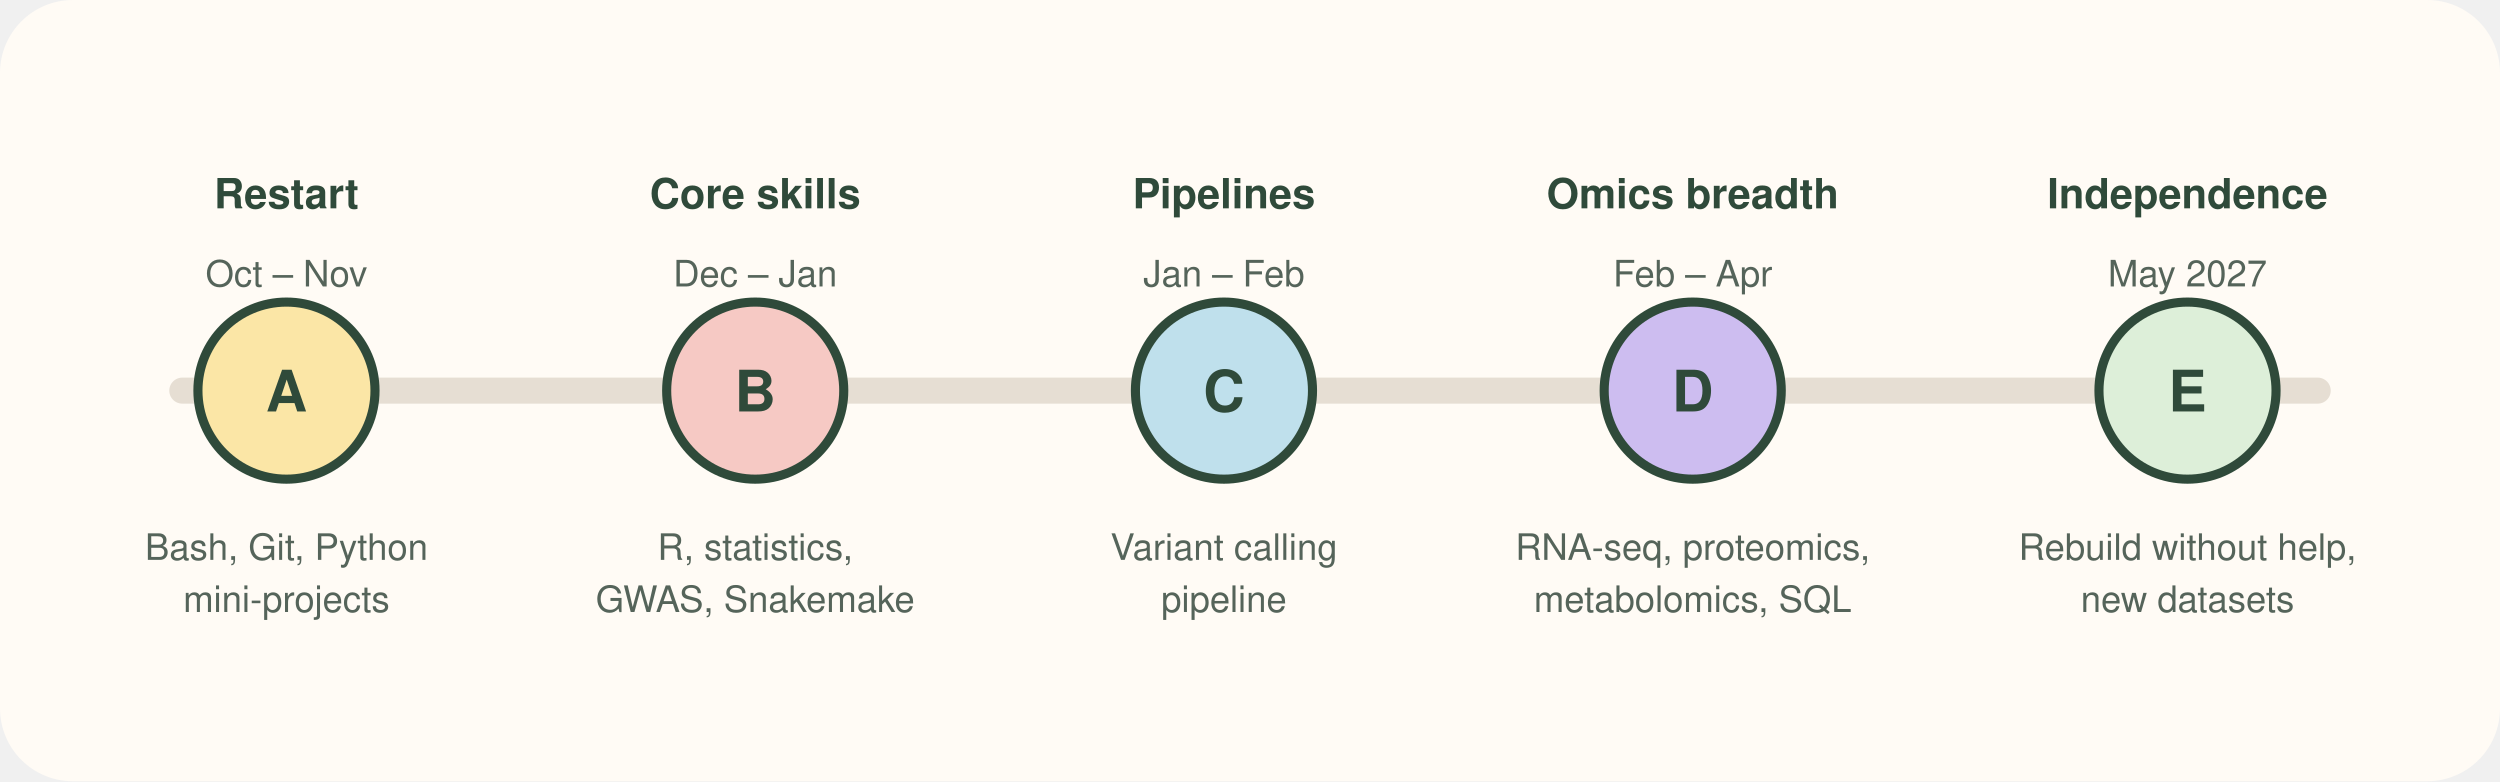
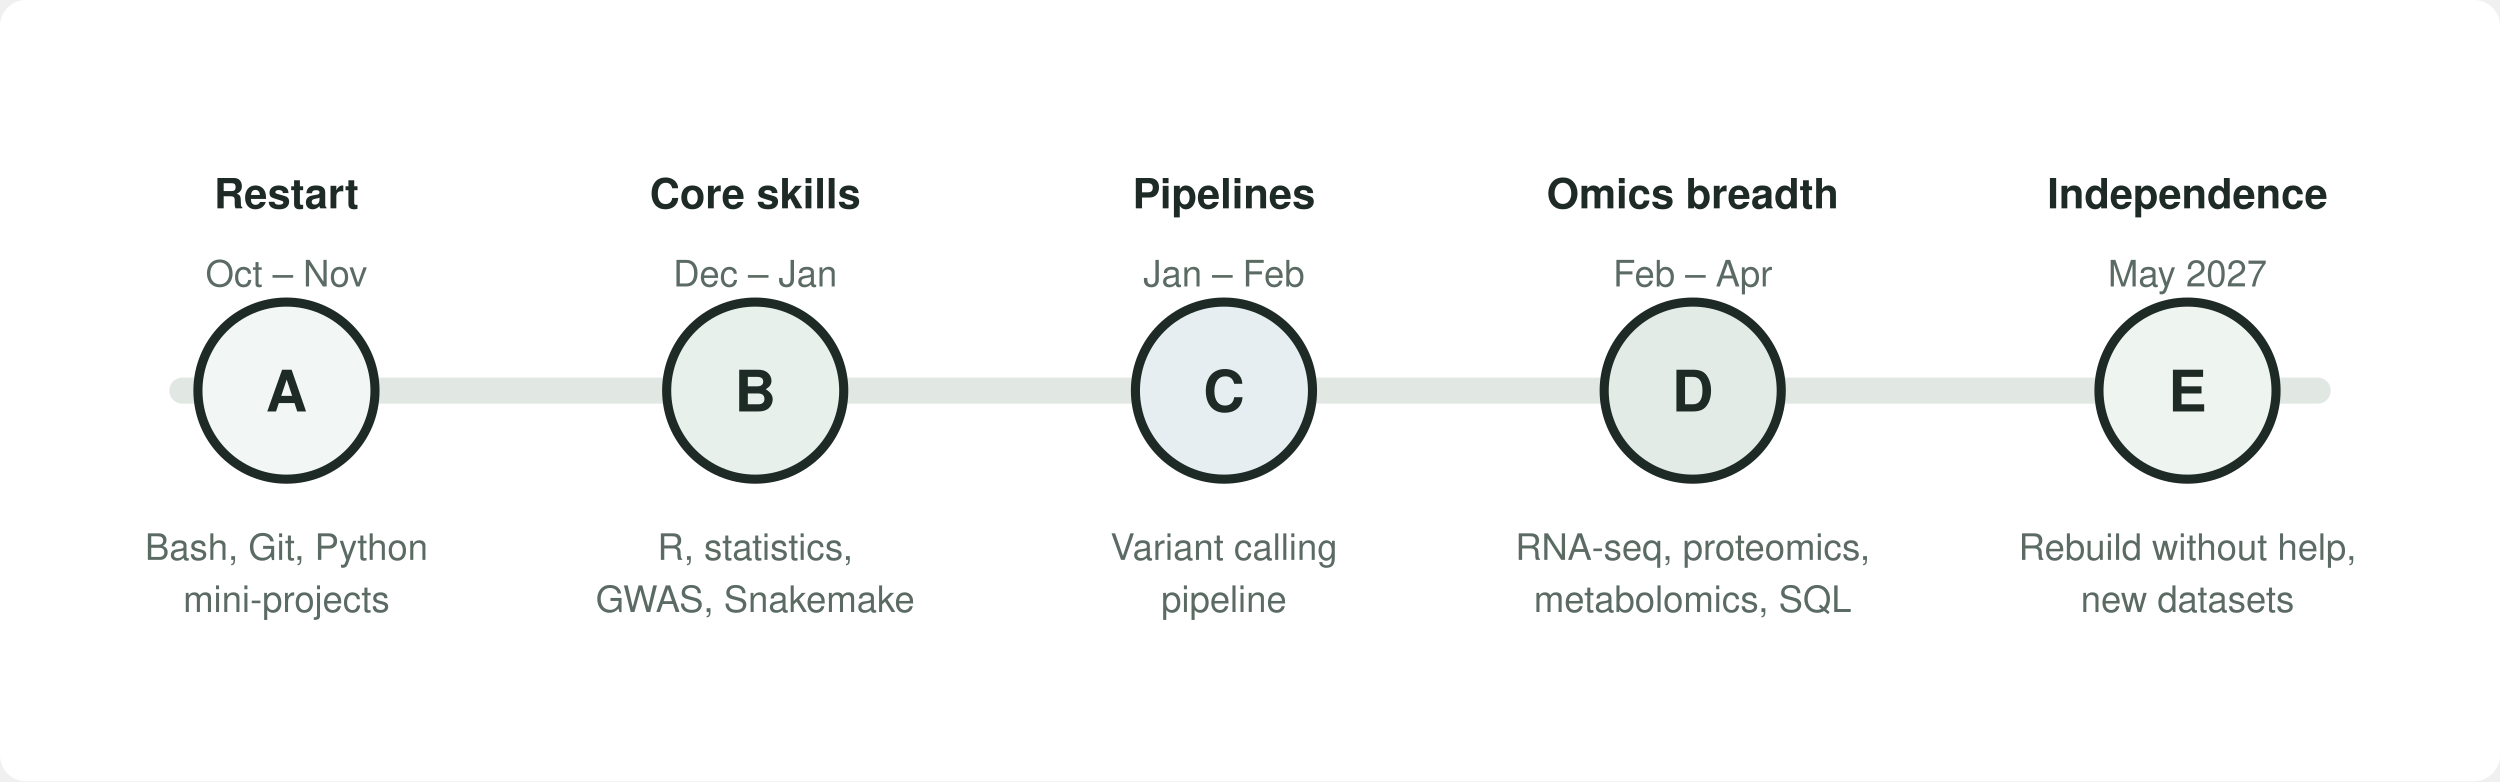
<svg xmlns="http://www.w3.org/2000/svg" viewBox="0 0 960 300" font-family="Nunito, Helvetica, Arial, sans-serif" role="img" aria-label="My 33-week plan in five phases from October 2026 to May 2027">
-   <rect width="960" height="300" rx="28" fill="#FFFBF5" />
-   <path d="M70 150 H 890" stroke="#E6DED3" stroke-width="10" stroke-linecap="round" />
-   <g stroke="#2F4A3A" stroke-width="3.5" text-anchor="middle" font-size="16" font-weight="700" fill="#2F4A3A">
-     <circle cx="110" cy="150" r="34" fill="#FBE6A6" />
-     <circle cx="290" cy="150" r="34" fill="#F6C9C4" />
-     <circle cx="470" cy="150" r="34" fill="#BFE0EC" />
-     <circle cx="650" cy="150" r="34" fill="#CDBDF0" />
-     <circle cx="840" cy="150" r="34" fill="#DDEFD9" />
+   <rect width="960" height="300" rx="10" fill="#FFFFFF" />
+   <path d="M70 150 H 890" stroke="#E1E8E4" stroke-width="10" stroke-linecap="round" />
+   <g stroke="#1E2A26" stroke-width="3.5" text-anchor="middle" font-size="16" font-weight="700" fill="#1E2A26">
+     <circle cx="110" cy="150" r="34" fill="#F2F6F4" />
+     <circle cx="290" cy="150" r="34" fill="#E8F0EC" />
+     <circle cx="470" cy="150" r="34" fill="#E6EEF2" />
+     <circle cx="650" cy="150" r="34" fill="#E3EBE7" />
+     <circle cx="840" cy="150" r="34" fill="#EEF4F0" />
    <g stroke="none" font-size="22">
      <text x="110" y="158">A</text>
      <text x="290" y="158">B</text>
      <text x="470" y="158">C</text>
      <text x="650" y="158">D</text>
      <text x="840" y="158">E</text>
    </g>
    <g stroke="none">
      <text x="110" y="80">Restart</text>
      <text x="290" y="80">Core skills</text>
      <text x="470" y="80">Pipelines</text>
      <text x="650" y="80">Omics breadth</text>
      <text x="840" y="80">Independence</text>
    </g>
-     <g stroke="none" font-weight="400" font-size="14" fill="#55645a">
+     <g stroke="none" font-weight="400" font-size="14" fill="#5B6B64">
      <text x="110" y="215">Bash, Git, Python</text>
      <text x="110" y="235">mini-projects</text>
      <text x="290" y="215">R, statistics,</text>
      <text x="290" y="235">GWAS, Snakemake</text>
      <text x="470" y="215">Variant calling</text>
      <text x="470" y="235">pipeline</text>
      <text x="650" y="215">RNA-seq, proteomics,</text>
      <text x="650" y="235">metabolomics, SQL</text>
      <text x="840" y="215">Rebuild without help,</text>
      <text x="840" y="235">new datasets</text>
      <text x="110" y="110">Oct – Nov</text>
      <text x="290" y="110">Dec – Jan</text>
      <text x="470" y="110">Jan – Feb</text>
      <text x="650" y="110">Feb – Apr</text>
      <text x="840" y="110">May 2027</text>
    </g>
  </g>
</svg>
